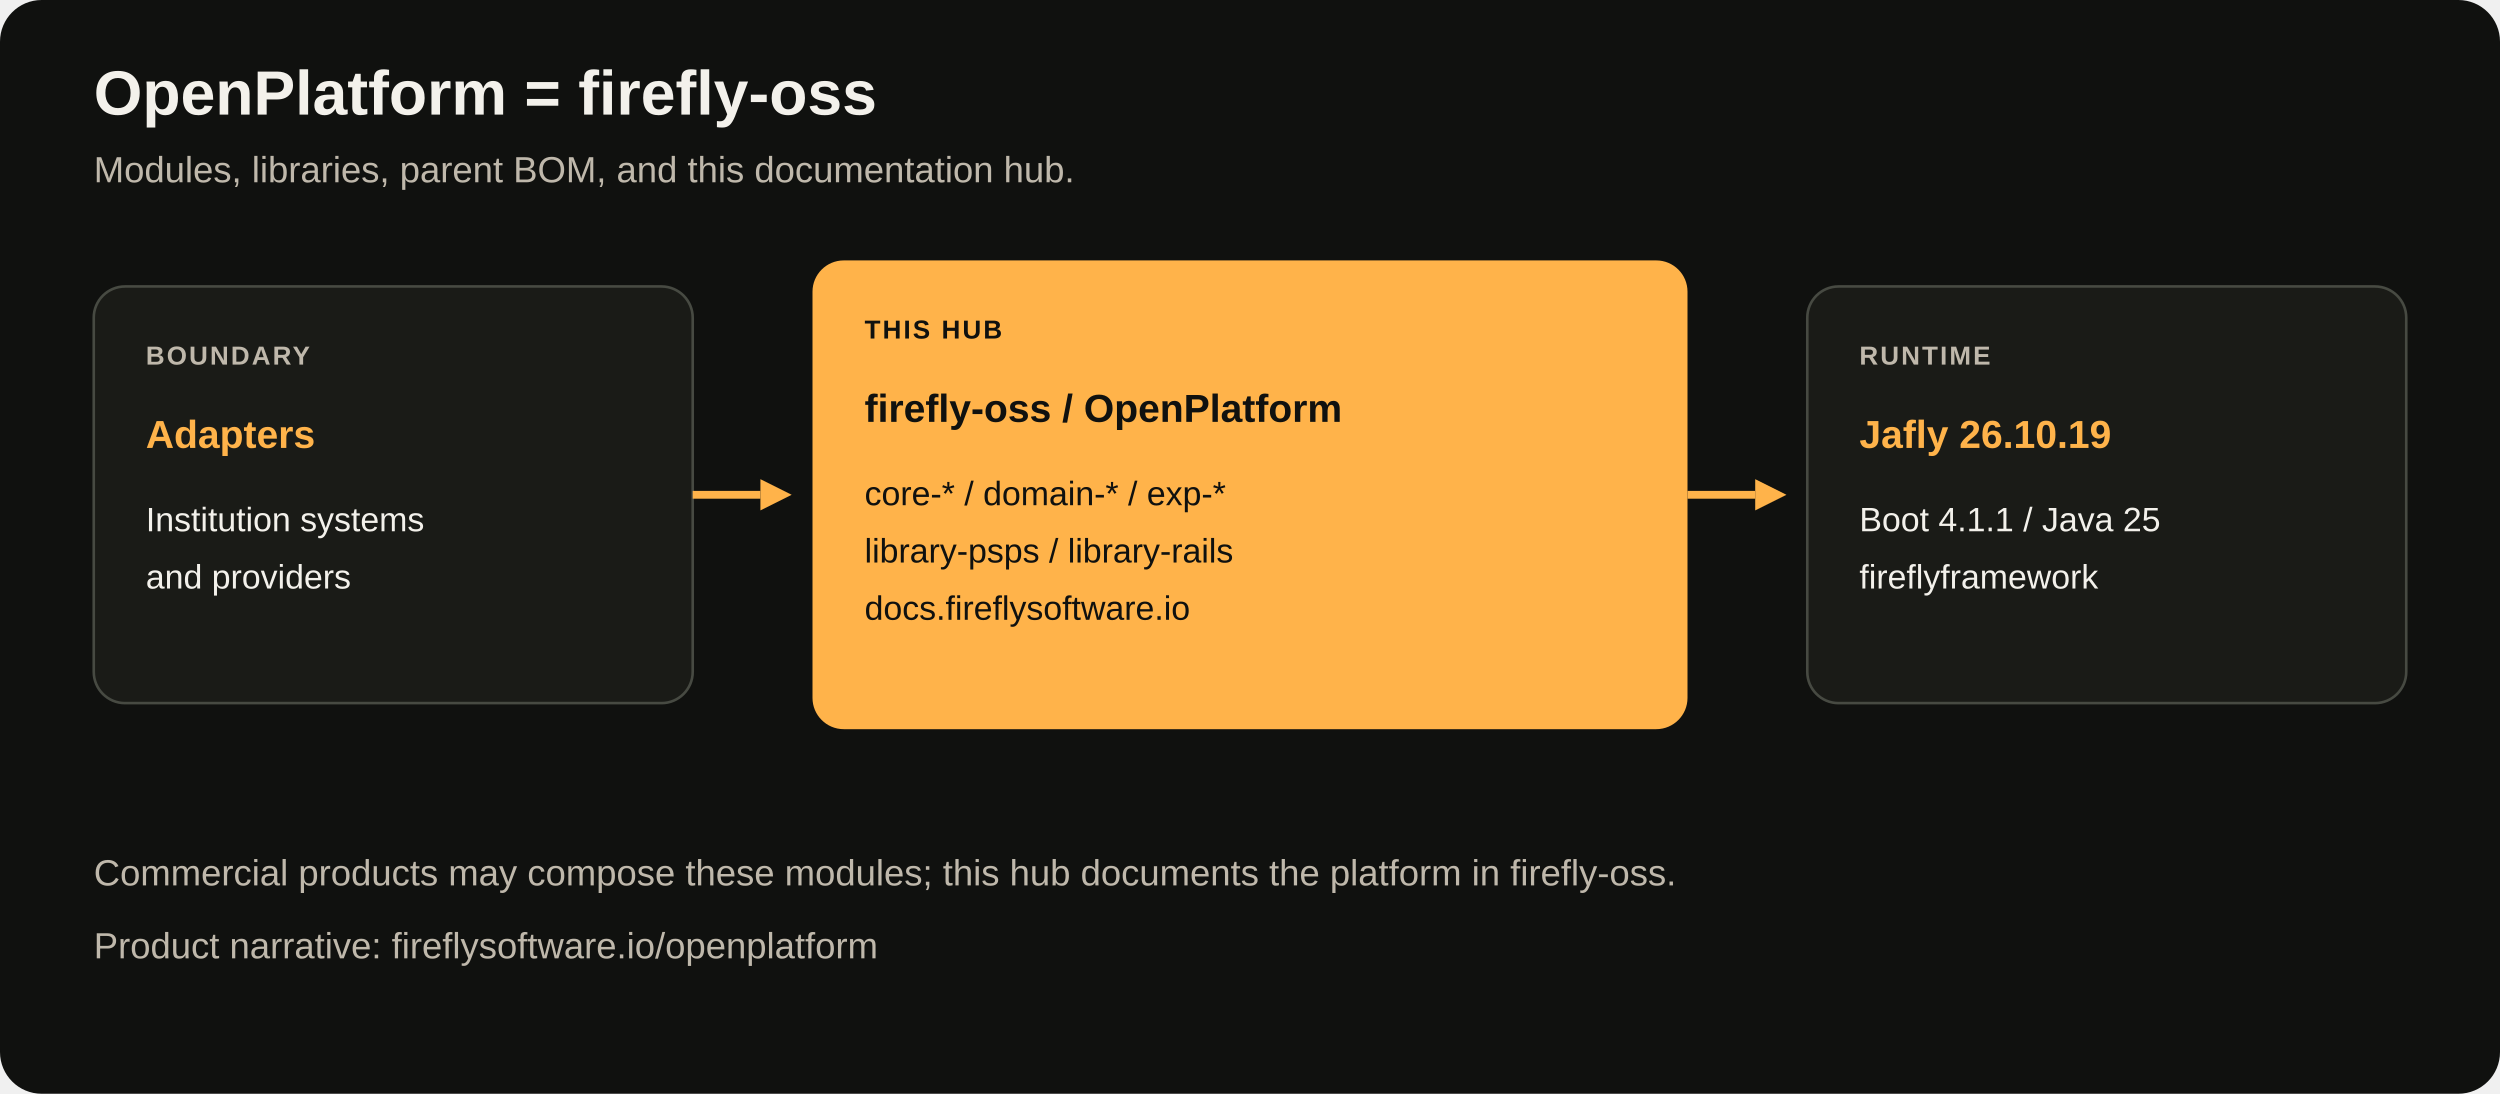
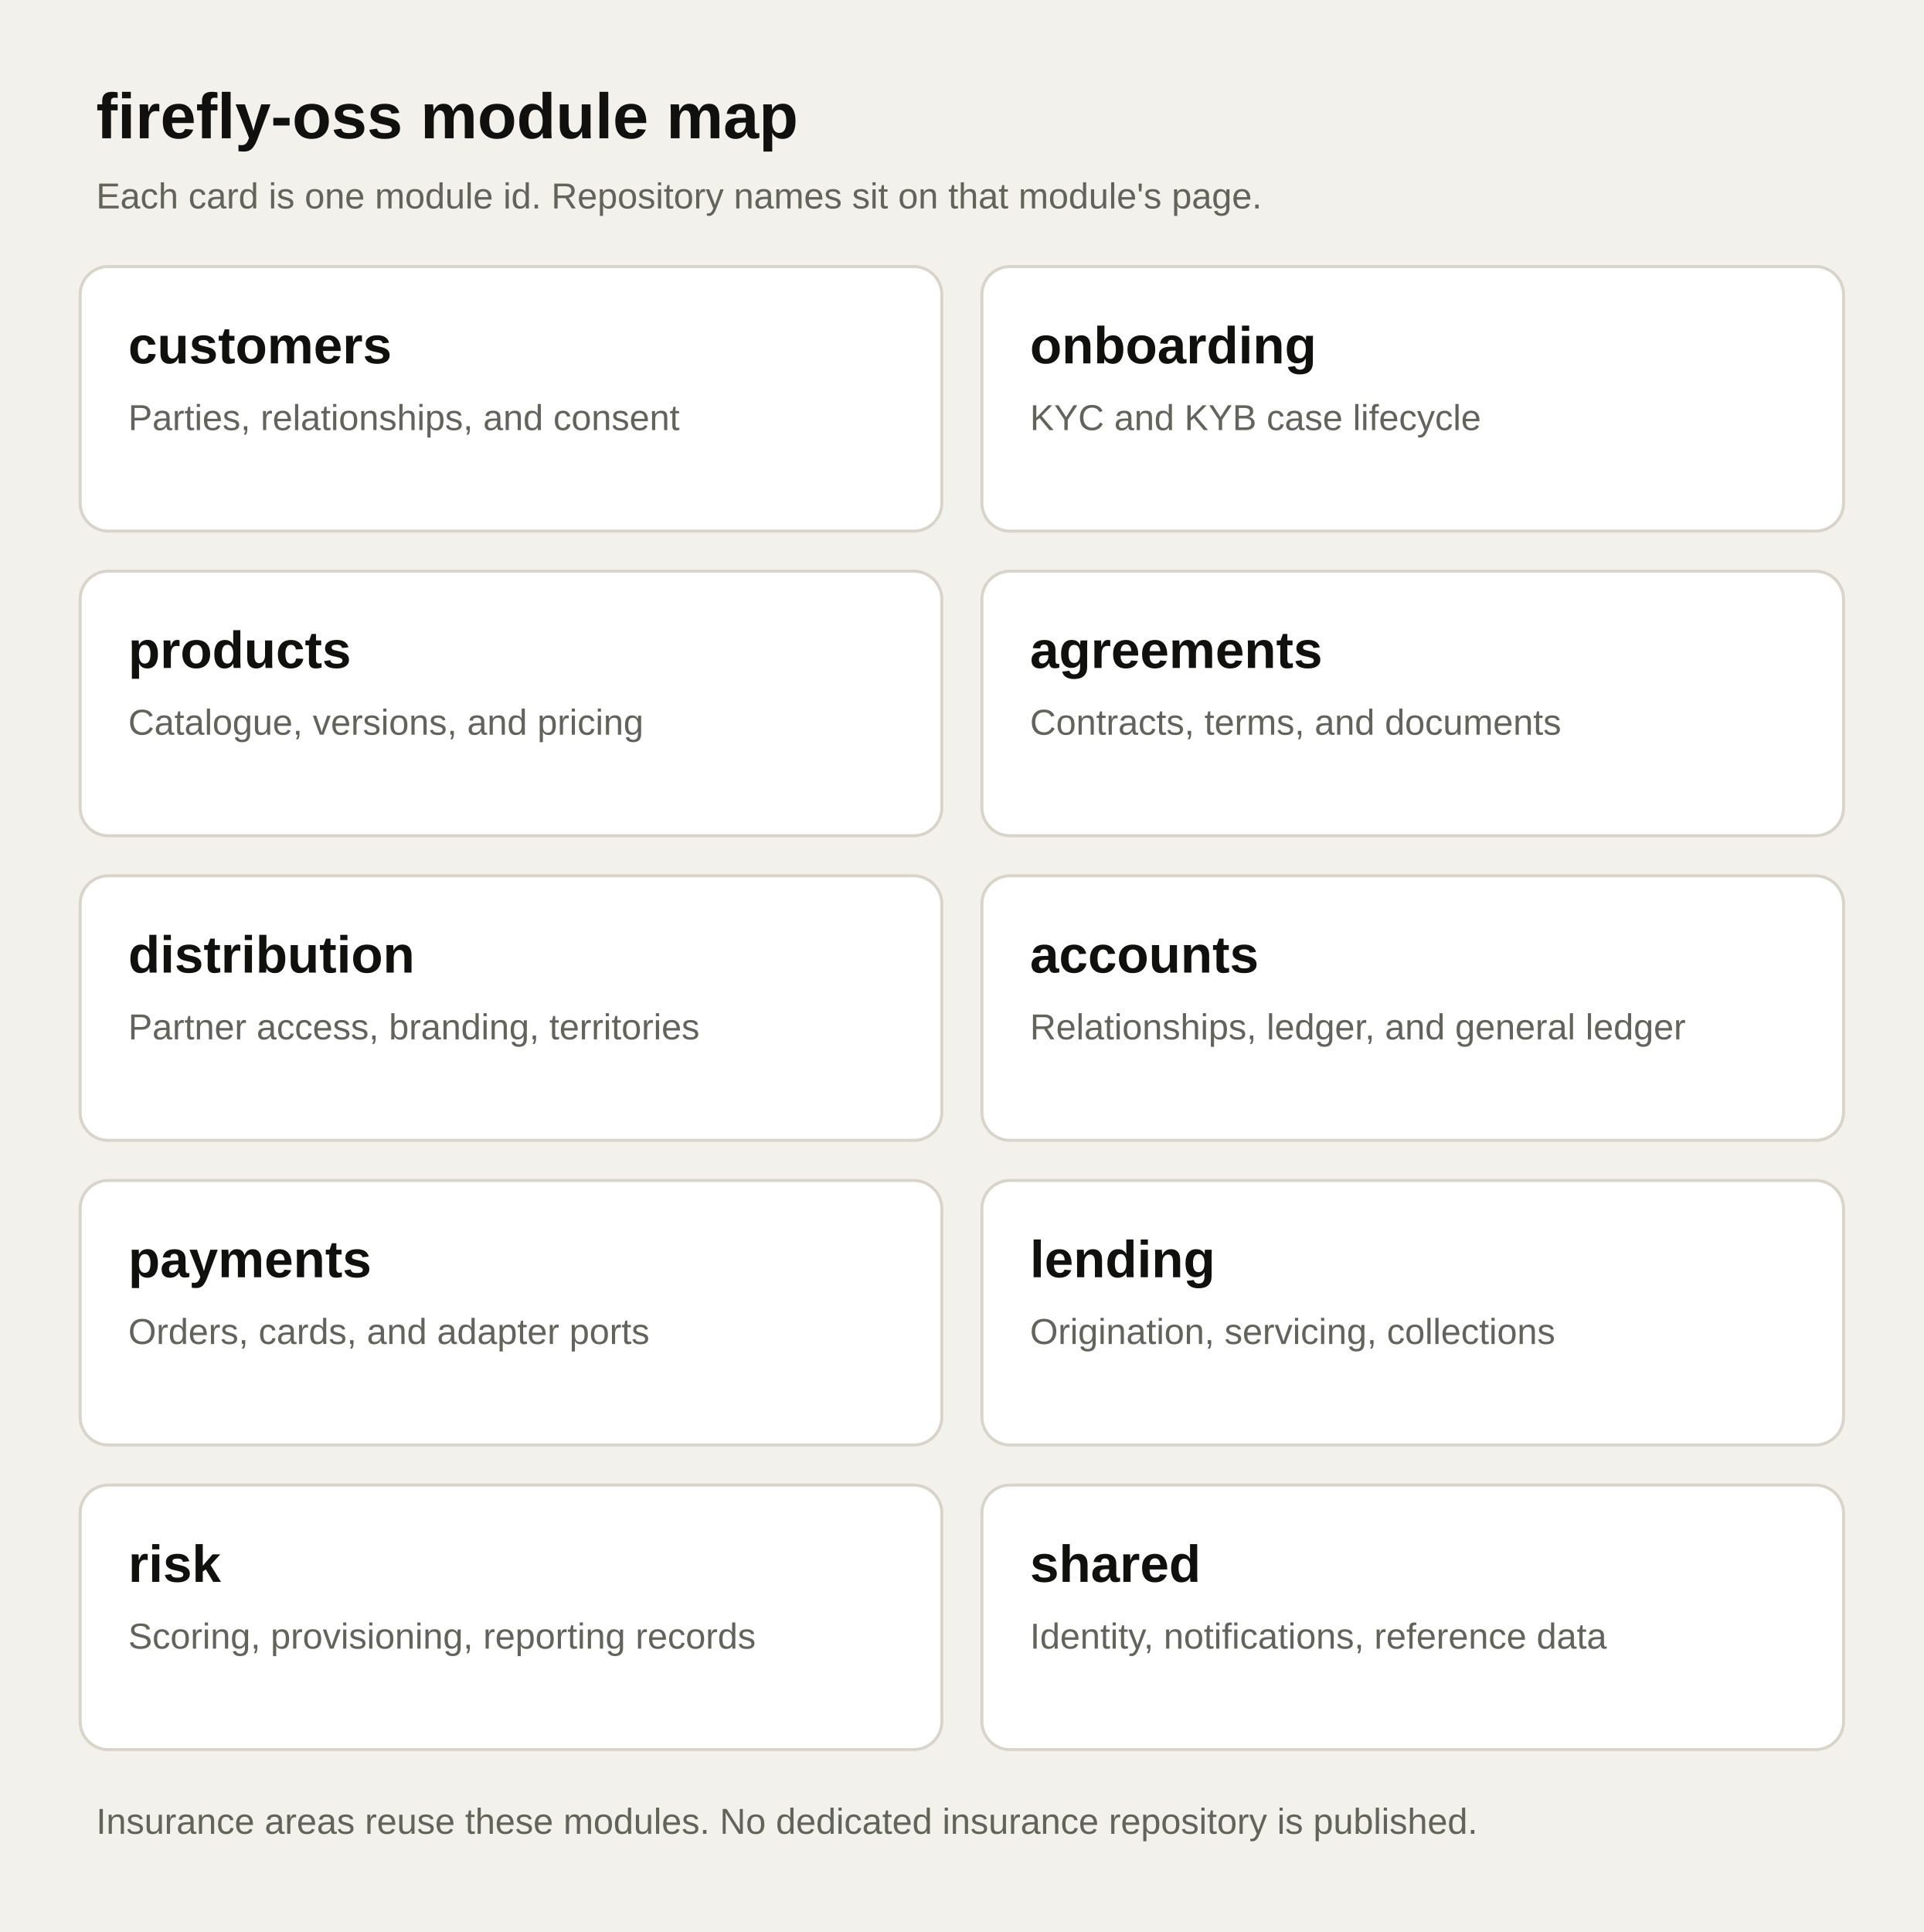
- <svg xmlns="http://www.w3.org/2000/svg" width="960" height="420" viewBox="0 0 960 420" role="img" aria-labelledby="title desc">
-   <style>
-   .t { font-family: Manrope, Arial, Helvetica, sans-serif; }
-   .title { font-size: 24px; font-weight: 700; fill: #F3F1EB; }
-   .sub { font-size: 14px; fill: #BFB8AB; }
-   .h { font-size: 15px; font-weight: 700; }
-   .k { font-size: 10px; font-weight: 700; letter-spacing: 0.08em; }
- </style>
-   <rect width="960" height="420" rx="16" fill="#10110F" />
-   <text class="t title" x="36" y="44">OpenPlatform = firefly-oss</text>
-   <text class="t sub" x="36" y="70">Modules, libraries, parent BOM, and this documentation hub.</text>
-   <rect x="36" y="110" width="230" height="160" rx="12" fill="#1A1B17" stroke="#474A42" />
-   <text class="t k" x="56" y="140" fill="#BFB8AB">BOUNDARY</text>
-   <text class="t h" x="56" y="172" fill="#FFB34A">Adapters</text>
-   <text class="t" x="56" y="204" fill="#F3F1EB" style="font-size:13px">Institution systems</text>
-   <text class="t" x="56" y="226" fill="#F3F1EB" style="font-size:13px">and providers</text>
-   <path d="M266 190 H292" stroke="#FFB34A" stroke-width="3" />
-   <polygon points="292,184 304,190 292,196" fill="#FFB34A" />
-   <rect x="312" y="100" width="336" height="180" rx="12" fill="#FFB34A" />
-   <text class="t k" x="332" y="130" fill="#10110F">THIS HUB</text>
-   <text class="t h" x="332" y="162" fill="#10110F">firefly-oss / OpenPlatform</text>
-   <text class="t" x="332" y="194" fill="#10110F" style="font-size:13px">core-* / domain-* / exp-*</text>
-   <text class="t" x="332" y="216" fill="#10110F" style="font-size:13px">library-psps / library-rails</text>
-   <text class="t" x="332" y="238" fill="#10110F" style="font-size:13px">docs.fireflysoftware.io</text>
-   <path d="M648 190 H674" stroke="#FFB34A" stroke-width="3" />
-   <polygon points="674,184 686,190 674,196" fill="#FFB34A" />
-   <rect x="694" y="110" width="230" height="160" rx="12" fill="#1A1B17" stroke="#474A42" />
-   <text class="t k" x="714" y="140" fill="#BFB8AB">RUNTIME</text>
-   <text class="t h" x="714" y="172" fill="#FFB34A">Jafly 26.10.19</text>
-   <text class="t" x="714" y="204" fill="#F3F1EB" style="font-size:13px">Boot 4.1.1 / Java 25</text>
-   <text class="t" x="714" y="226" fill="#F3F1EB" style="font-size:13px">fireflyframework</text>
-   <text class="t sub" x="36" y="340">Commercial products may compose these modules; this hub documents the platform in firefly-oss.</text>
-   <text class="t sub" x="36" y="368">Product narrative: fireflysoftware.io/openplatform</text>
+ <svg xmlns="http://www.w3.org/2000/svg" width="960" height="964" viewBox="0 0 960 964" role="img" aria-labelledby="title desc">
+   <style>text { font-family: Manrope, Arial, Helvetica, sans-serif; }</style>
+   <rect width="960" height="964" fill="#F3F1EB" />
+   <rect x="0" y="0" width="960" height="964" fill="#F3F1EB" />
+   <text x="48" y="69" fill="#10110F" font-size="32" font-weight="700">firefly-oss module map</text>
+   <text x="48" y="104" fill="#62645B" font-size="18" font-weight="400">Each card is one module id. Repository names sit on that module's page.</text>
+   <rect x="40" y="133" width="430" height="132" rx="14" fill="#FFFFFF" stroke="#D8D4CA" stroke-width="1.5" />
+   <text x="64" y="181.3" fill="#10110F" font-size="26" font-weight="700">customers</text>
+   <text x="64" y="214.6" fill="#62645B" font-size="18" font-weight="400">Parties, relationships, and consent</text>
+   <rect x="490" y="133" width="430" height="132" rx="14" fill="#FFFFFF" stroke="#D8D4CA" stroke-width="1.5" />
+   <text x="514" y="181.3" fill="#10110F" font-size="26" font-weight="700">onboarding</text>
+   <text x="514" y="214.6" fill="#62645B" font-size="18" font-weight="400">KYC and KYB case lifecycle</text>
+   <rect x="40" y="285" width="430" height="132" rx="14" fill="#FFFFFF" stroke="#D8D4CA" stroke-width="1.5" />
+   <text x="64" y="333.3" fill="#10110F" font-size="26" font-weight="700">products</text>
+   <text x="64" y="366.6" fill="#62645B" font-size="18" font-weight="400">Catalogue, versions, and pricing</text>
+   <rect x="490" y="285" width="430" height="132" rx="14" fill="#FFFFFF" stroke="#D8D4CA" stroke-width="1.5" />
+   <text x="514" y="333.3" fill="#10110F" font-size="26" font-weight="700">agreements</text>
+   <text x="514" y="366.6" fill="#62645B" font-size="18" font-weight="400">Contracts, terms, and documents</text>
+   <rect x="40" y="437" width="430" height="132" rx="14" fill="#FFFFFF" stroke="#D8D4CA" stroke-width="1.5" />
+   <text x="64" y="485.3" fill="#10110F" font-size="26" font-weight="700">distribution</text>
+   <text x="64" y="518.6" fill="#62645B" font-size="18" font-weight="400">Partner access, branding, territories</text>
+   <rect x="490" y="437" width="430" height="132" rx="14" fill="#FFFFFF" stroke="#D8D4CA" stroke-width="1.5" />
+   <text x="514" y="485.3" fill="#10110F" font-size="26" font-weight="700">accounts</text>
+   <text x="514" y="518.6" fill="#62645B" font-size="18" font-weight="400">Relationships, ledger, and general ledger</text>
+   <rect x="40" y="589" width="430" height="132" rx="14" fill="#FFFFFF" stroke="#D8D4CA" stroke-width="1.5" />
+   <text x="64" y="637.3" fill="#10110F" font-size="26" font-weight="700">payments</text>
+   <text x="64" y="670.6" fill="#62645B" font-size="18" font-weight="400">Orders, cards, and adapter ports</text>
+   <rect x="490" y="589" width="430" height="132" rx="14" fill="#FFFFFF" stroke="#D8D4CA" stroke-width="1.5" />
+   <text x="514" y="637.3" fill="#10110F" font-size="26" font-weight="700">lending</text>
+   <text x="514" y="670.6" fill="#62645B" font-size="18" font-weight="400">Origination, servicing, collections</text>
+   <rect x="40" y="741" width="430" height="132" rx="14" fill="#FFFFFF" stroke="#D8D4CA" stroke-width="1.5" />
+   <text x="64" y="789.3" fill="#10110F" font-size="26" font-weight="700">risk</text>
+   <text x="64" y="822.6" fill="#62645B" font-size="18" font-weight="400">Scoring, provisioning, reporting records</text>
+   <rect x="490" y="741" width="430" height="132" rx="14" fill="#FFFFFF" stroke="#D8D4CA" stroke-width="1.5" />
+   <text x="514" y="789.3" fill="#10110F" font-size="26" font-weight="700">shared</text>
+   <text x="514" y="822.6" fill="#62645B" font-size="18" font-weight="400">Identity, notifications, reference data</text>
+   <text x="48" y="915" fill="#62645B" font-size="18" font-weight="400">Insurance areas reuse these modules. No dedicated insurance repository is published.</text>
</svg>
